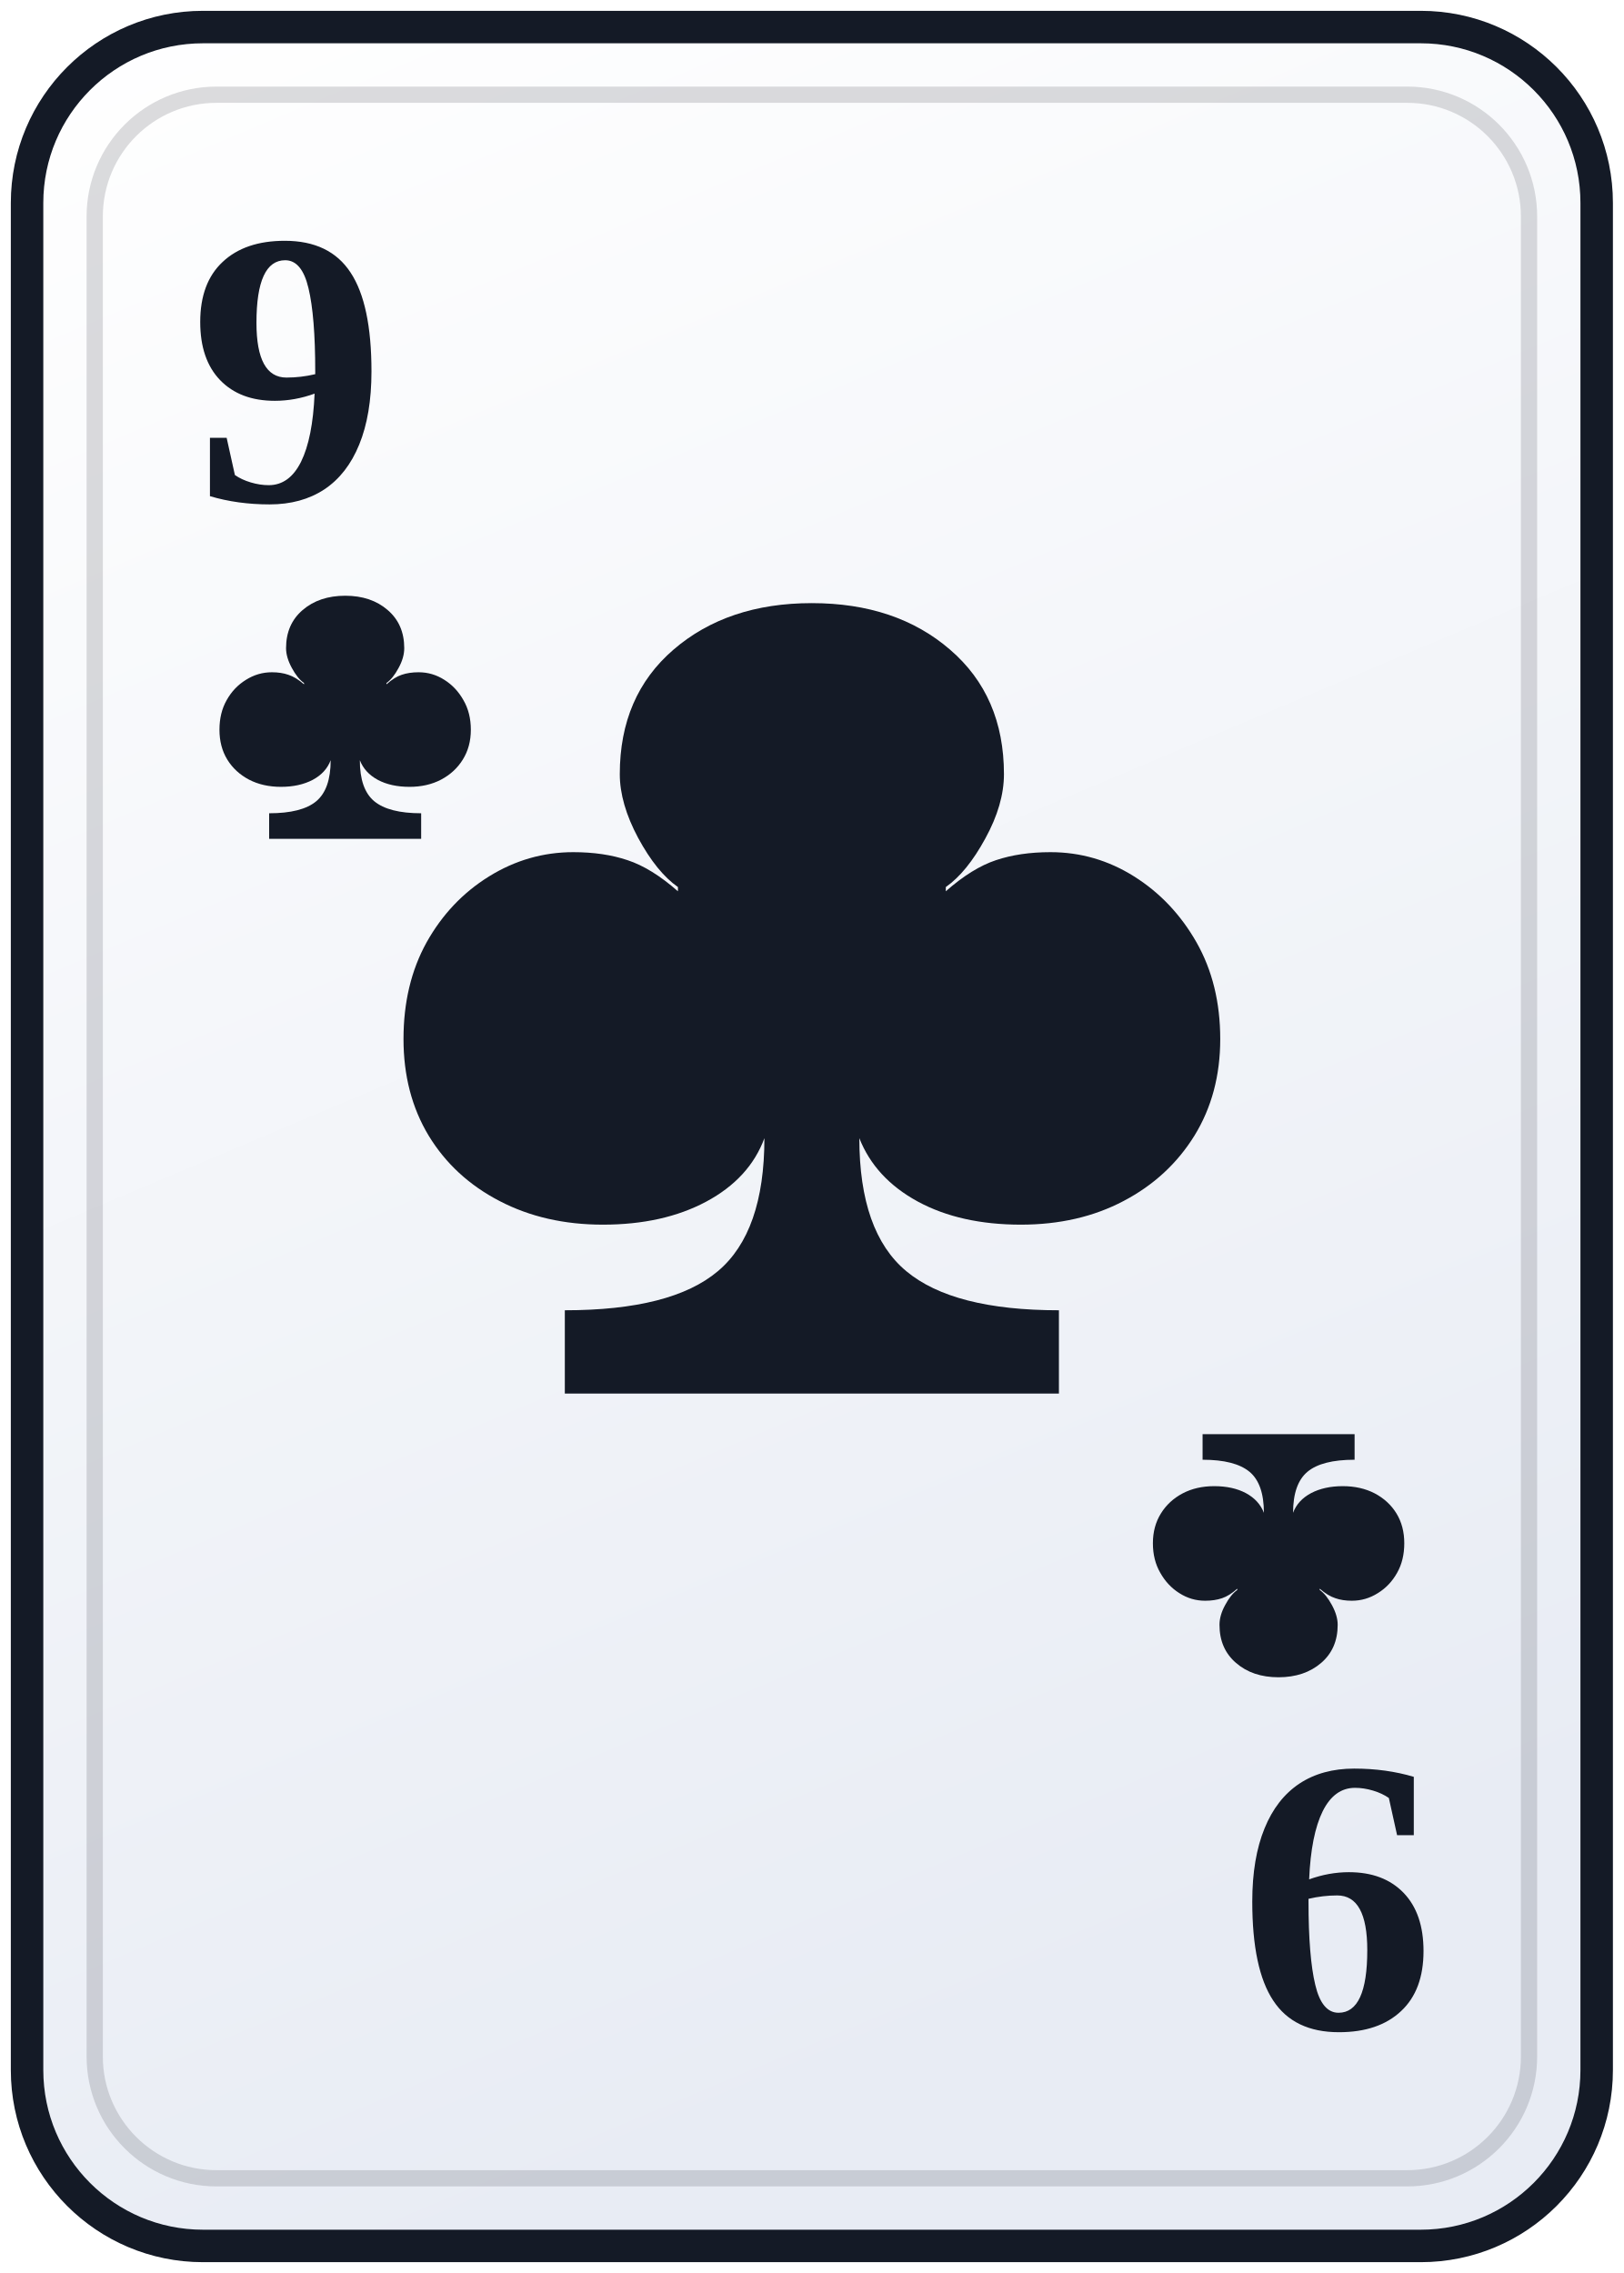
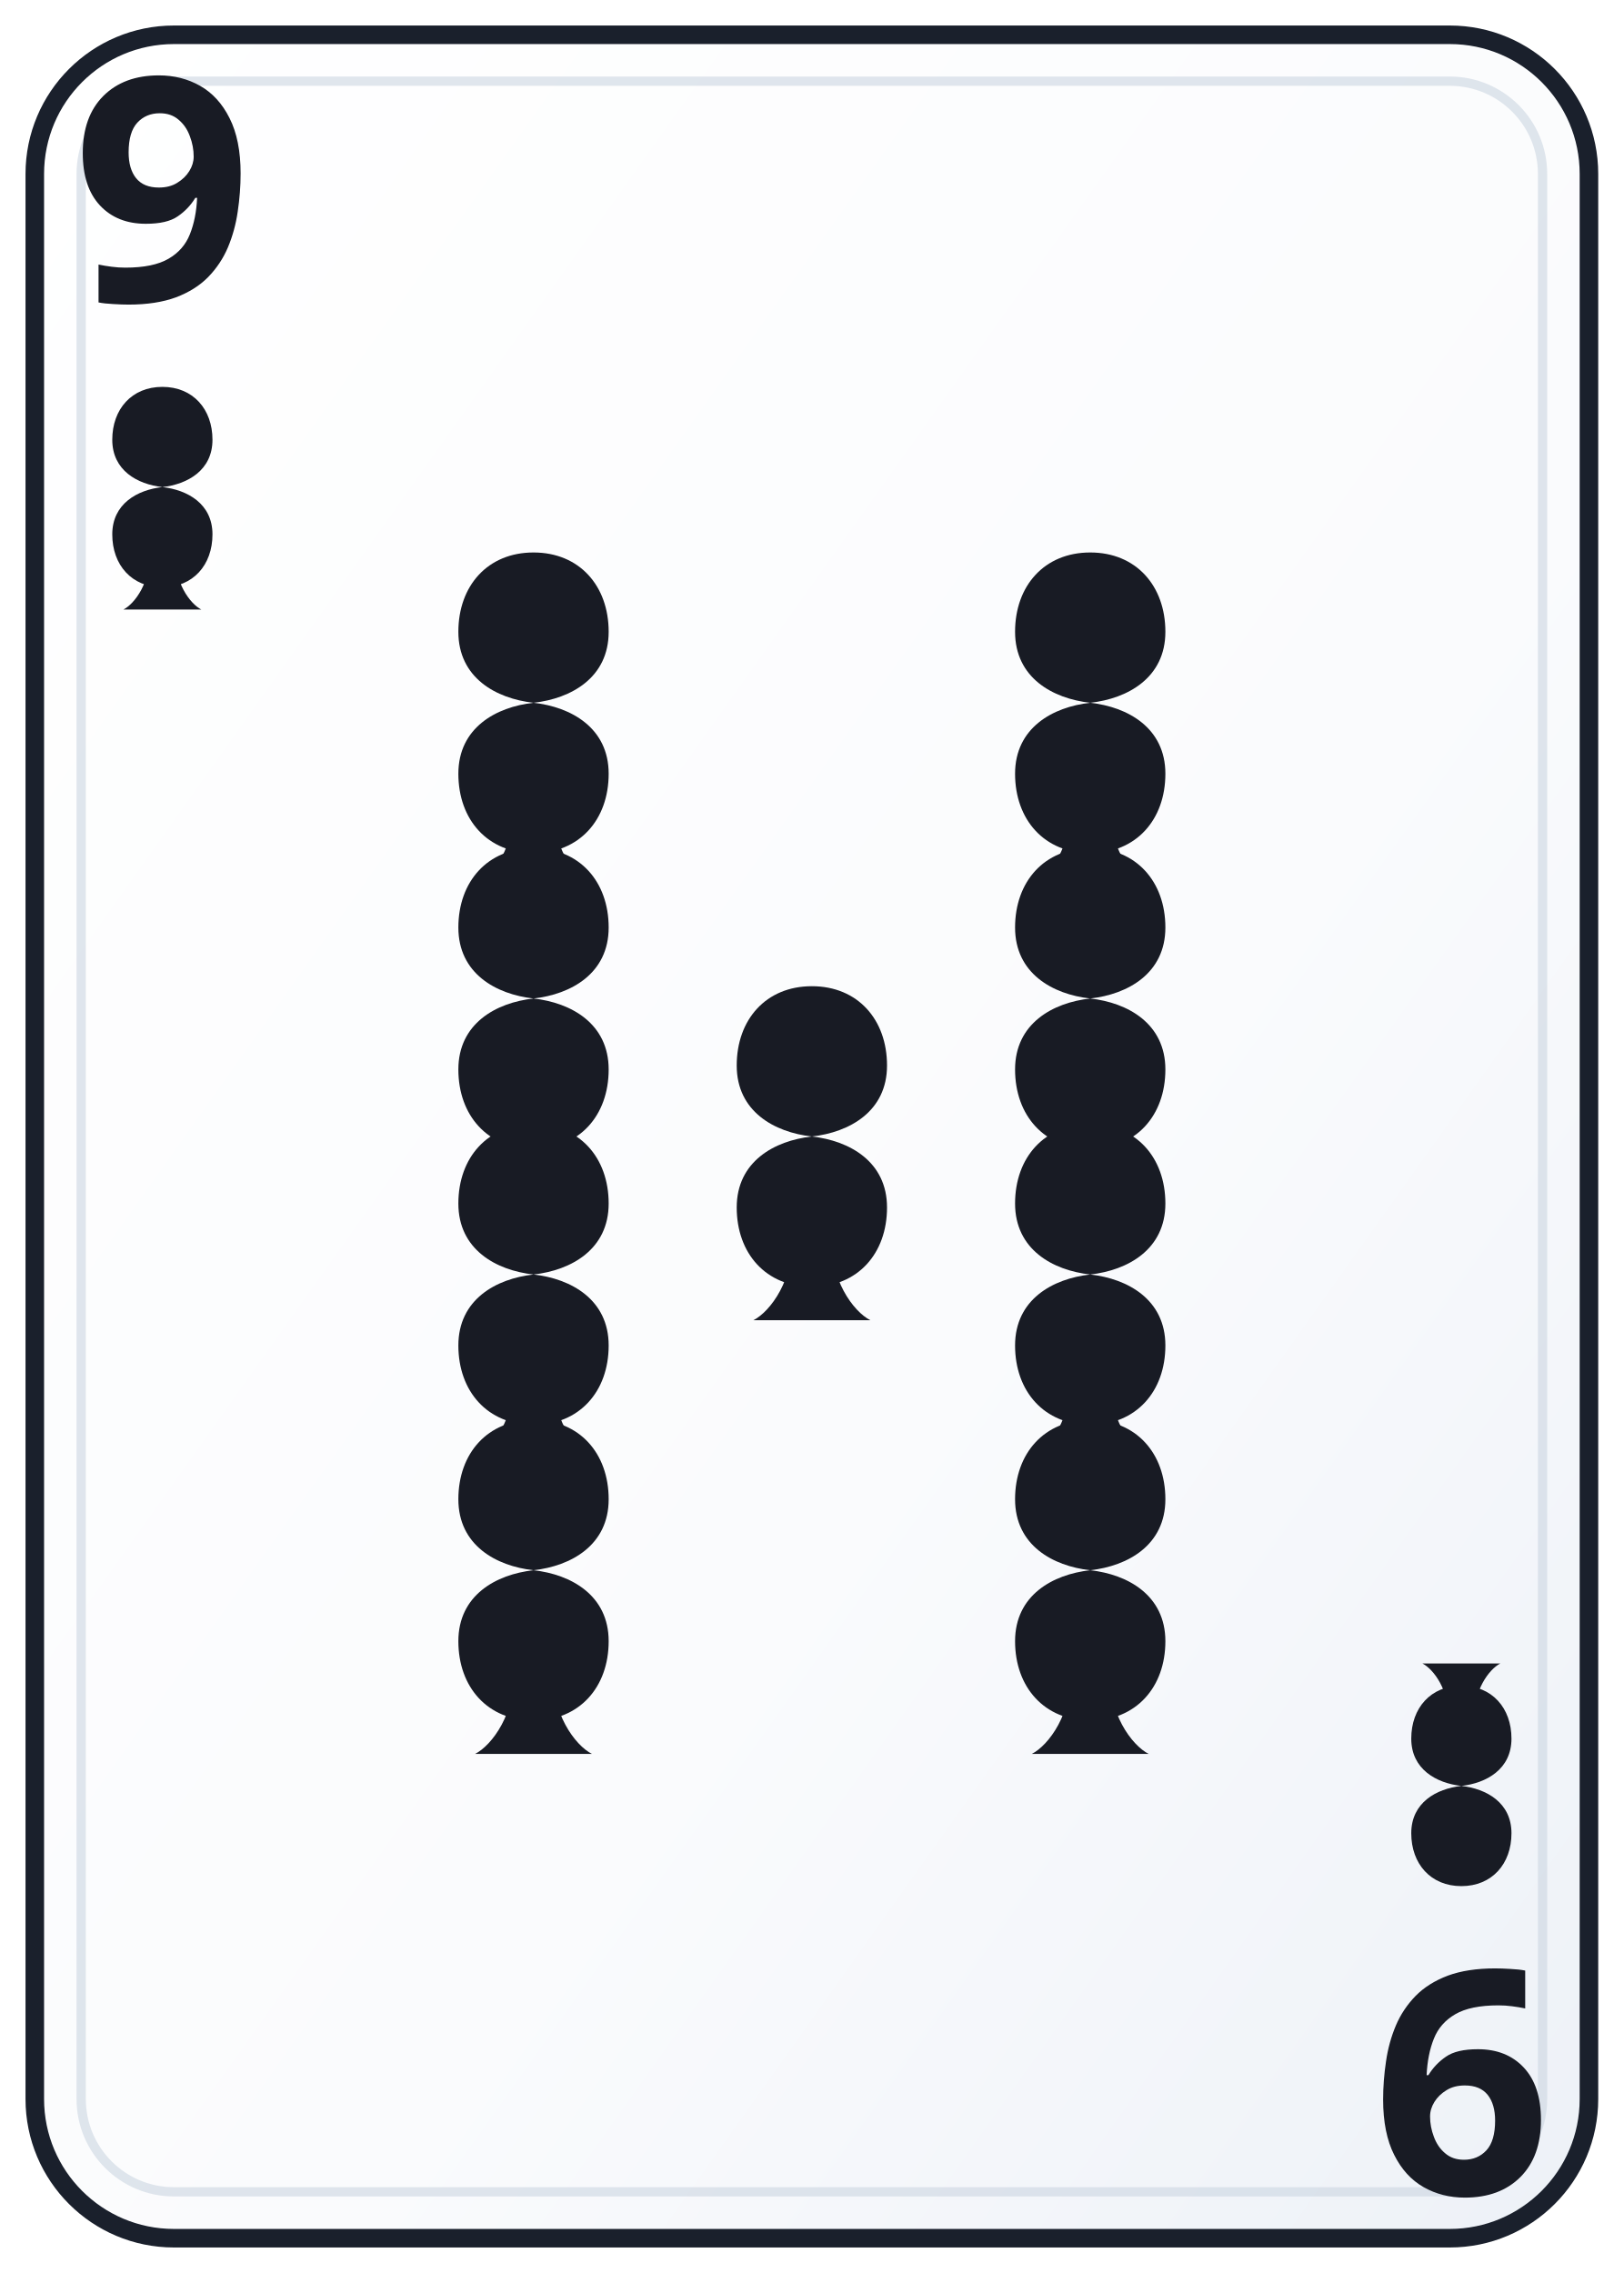
- <svg xmlns="http://www.w3.org/2000/svg" viewBox="0 0 120 168" width="120" height="168">
+ <svg xmlns="http://www.w3.org/2000/svg" viewBox="0 0 140 196" width="140" height="196">
  <defs>
-     <linearGradient id="paper" x1="0" y1="0" x2="0.3" y2="1">
-       <stop offset="0" stop-color="#ffffff" />
-       <stop offset="1" stop-color="#e8ecf4" />
+     <linearGradient id="cardBg" x1="0%" y1="0%" x2="100%" y2="100%">
+       <stop offset="0%" stop-color="#ffffff" />
+       <stop offset="60%" stop-color="#fafbfd" />
+       <stop offset="100%" stop-color="#edf1f7" />
    </linearGradient>
  </defs>
-   <rect x="2" y="2" width="116" height="164" rx="13" fill="url(#paper)" stroke="#141a26" stroke-width="2.4" />
-   <rect x="7" y="7" width="106" height="154" rx="9" fill="none" stroke="#141a26" stroke-opacity="0.15" stroke-width="1.2" />
-   <g fill="#141a26">
-     <text x="14" y="37" font-family="Georgia,'Times New Roman',serif" font-size="29" font-weight="700">9</text>
-     <text x="15" y="62" font-family="'Segoe UI Symbol','Apple Symbols','Noto Sans Symbols 2','DejaVu Sans',serif" font-size="24">♣</text>
+   <rect x="3" y="3" width="134" height="190" rx="12" fill="url(#cardBg)" stroke="#1a202c" stroke-width="1.6" />
+   <rect x="7" y="7" width="126" height="182" rx="8" fill="none" stroke="#cbd5e1" stroke-width="0.8" opacity="0.6" />
+   <g transform="translate(14, 26)">
+     <text x="0" y="0" font-family="'Cinzel', 'Segoe UI', 'Helvetica Neue', serif" font-size="27" font-weight="800" text-anchor="middle" fill="#181b24">9</text>
+     <path d="M 0 -18 C -5.5 -18, -9 -14, -9 -8.5 C -9 -3, -4.5 -0.5, 0 0 C -4.5 0.5, -9 3, -9 8.5 C -9 14, -5.5 18, 0 18 C 5.5 18, 9 14, 9 8.5 C 9 3, 4.5 0.5, 0 0 C 4.5 -0.5, 9 -3, 9 -8.5 C 9 -14, 5.5 -18, 0 -18 Z M -2.5 12 C -2 17, -5 21, -7 22 L 7 22 C 5 21, 2 17, 2.5 12 Z" fill="#181b24" transform="translate(0, 16) scale(0.48)" />
  </g>
-   <text x="60" y="103" text-anchor="middle" font-family="'Segoe UI Symbol','Apple Symbols','Noto Sans Symbols 2','DejaVu Sans',serif" font-size="78" fill="#141a26">♣</text>
-   <g transform="rotate(180 60 84)">
-     <g fill="#141a26">
-       <text x="14" y="37" font-family="Georgia,'Times New Roman',serif" font-size="29" font-weight="700">9</text>
-       <text x="15" y="62" font-family="'Segoe UI Symbol','Apple Symbols','Noto Sans Symbols 2','DejaVu Sans',serif" font-size="24">♣</text>
-     </g>
+   <path d="M 0 -18 C -5.5 -18, -9 -14, -9 -8.5 C -9 -3, -4.5 -0.5, 0 0 C -4.5 0.5, -9 3, -9 8.5 C -9 14, -5.5 18, 0 18 C 5.5 18, 9 14, 9 8.5 C 9 3, 4.5 0.5, 0 0 C 4.5 -0.5, 9 -3, 9 -8.5 C 9 -14, 5.5 -18, 0 -18 Z M -2.5 12 C -2 17, -5 21, -7 22 L 7 22 C 5 21, 2 17, 2.5 12 Z" fill="#181b24" transform="translate(46, 60.6) scale(0.72)" />
+   <path d="M 0 -18 C -5.5 -18, -9 -14, -9 -8.5 C -9 -3, -4.5 -0.5, 0 0 C -4.5 0.5, -9 3, -9 8.5 C -9 14, -5.5 18, 0 18 C 5.5 18, 9 14, 9 8.5 C 9 3, 4.5 0.5, 0 0 C 4.5 -0.5, 9 -3, 9 -8.5 C 9 -14, 5.5 -18, 0 -18 Z M -2.5 12 C -2 17, -5 21, -7 22 L 7 22 C 5 21, 2 17, 2.5 12 Z" fill="#181b24" transform="translate(94, 60.6) scale(0.72)" />
+   <path d="M 0 -18 C -5.5 -18, -9 -14, -9 -8.5 C -9 -3, -4.5 -0.5, 0 0 C -4.5 0.5, -9 3, -9 8.5 C -9 14, -5.5 18, 0 18 C 5.5 18, 9 14, 9 8.5 C 9 3, 4.5 0.5, 0 0 C 4.5 -0.5, 9 -3, 9 -8.5 C 9 -14, 5.5 -18, 0 -18 Z M -2.5 12 C -2 17, -5 21, -7 22 L 7 22 C 5 21, 2 17, 2.5 12 Z" fill="#181b24" transform="translate(46, 86.1) scale(0.72)" />
+   <path d="M 0 -18 C -5.5 -18, -9 -14, -9 -8.5 C -9 -3, -4.5 -0.5, 0 0 C -4.5 0.5, -9 3, -9 8.5 C -9 14, -5.5 18, 0 18 C 5.5 18, 9 14, 9 8.5 C 9 3, 4.5 0.5, 0 0 C 4.5 -0.5, 9 -3, 9 -8.5 C 9 -14, 5.5 -18, 0 -18 Z M -2.5 12 C -2 17, -5 21, -7 22 L 7 22 C 5 21, 2 17, 2.5 12 Z" fill="#181b24" transform="translate(94, 86.1) scale(0.72)" />
+   <path d="M 0 -18 C -5.5 -18, -9 -14, -9 -8.5 C -9 -3, -4.5 -0.5, 0 0 C -4.5 0.5, -9 3, -9 8.5 C -9 14, -5.5 18, 0 18 C 5.5 18, 9 14, 9 8.5 C 9 3, 4.5 0.5, 0 0 C 4.5 -0.5, 9 -3, 9 -8.5 C 9 -14, 5.5 -18, 0 -18 Z M -2.5 12 C -2 17, -5 21, -7 22 L 7 22 C 5 21, 2 17, 2.5 12 Z" fill="#181b24" transform="translate(70, 98) scale(0.72)" />
+   <path d="M 0 -18 C -5.5 -18, -9 -14, -9 -8.5 C -9 -3, -4.5 -0.5, 0 0 C -4.5 0.5, -9 3, -9 8.5 C -9 14, -5.5 18, 0 18 C 5.5 18, 9 14, 9 8.5 C 9 3, 4.5 0.5, 0 0 C 4.5 -0.5, 9 -3, 9 -8.5 C 9 -14, 5.5 -18, 0 -18 Z M -2.5 12 C -2 17, -5 21, -7 22 L 7 22 C 5 21, 2 17, 2.5 12 Z" fill="#181b24" transform="translate(46, 109.9) scale(0.72)" />
+   <path d="M 0 -18 C -5.5 -18, -9 -14, -9 -8.5 C -9 -3, -4.5 -0.5, 0 0 C -4.5 0.5, -9 3, -9 8.5 C -9 14, -5.5 18, 0 18 C 5.5 18, 9 14, 9 8.5 C 9 3, 4.5 0.5, 0 0 C 4.5 -0.5, 9 -3, 9 -8.5 C 9 -14, 5.5 -18, 0 -18 Z M -2.5 12 C -2 17, -5 21, -7 22 L 7 22 C 5 21, 2 17, 2.5 12 Z" fill="#181b24" transform="translate(94, 109.9) scale(0.72)" />
+   <path d="M 0 -18 C -5.5 -18, -9 -14, -9 -8.5 C -9 -3, -4.5 -0.5, 0 0 C -4.5 0.5, -9 3, -9 8.5 C -9 14, -5.5 18, 0 18 C 5.5 18, 9 14, 9 8.5 C 9 3, 4.5 0.5, 0 0 C 4.5 -0.5, 9 -3, 9 -8.5 C 9 -14, 5.5 -18, 0 -18 Z M -2.5 12 C -2 17, -5 21, -7 22 L 7 22 C 5 21, 2 17, 2.5 12 Z" fill="#181b24" transform="translate(46, 135.4) scale(0.72)" />
+   <path d="M 0 -18 C -5.5 -18, -9 -14, -9 -8.5 C -9 -3, -4.5 -0.5, 0 0 C -4.5 0.5, -9 3, -9 8.5 C -9 14, -5.5 18, 0 18 C 5.5 18, 9 14, 9 8.5 C 9 3, 4.5 0.5, 0 0 C 4.5 -0.5, 9 -3, 9 -8.5 C 9 -14, 5.5 -18, 0 -18 Z M -2.5 12 C -2 17, -5 21, -7 22 L 7 22 C 5 21, 2 17, 2.5 12 Z" fill="#181b24" transform="translate(94, 135.4) scale(0.72)" />
+   <g transform="translate(126, 170) rotate(180)">
+     <text x="0" y="0" font-family="'Cinzel', 'Segoe UI', 'Helvetica Neue', serif" font-size="27" font-weight="800" text-anchor="middle" fill="#181b24">9</text>
+     <path d="M 0 -18 C -5.5 -18, -9 -14, -9 -8.5 C -9 -3, -4.5 -0.5, 0 0 C -4.5 0.5, -9 3, -9 8.5 C -9 14, -5.5 18, 0 18 C 5.5 18, 9 14, 9 8.5 C 9 3, 4.5 0.5, 0 0 C 4.5 -0.5, 9 -3, 9 -8.5 C 9 -14, 5.5 -18, 0 -18 Z M -2.5 12 C -2 17, -5 21, -7 22 L 7 22 C 5 21, 2 17, 2.5 12 Z" fill="#181b24" transform="translate(0, 16) scale(0.48)" />
  </g>
</svg>
